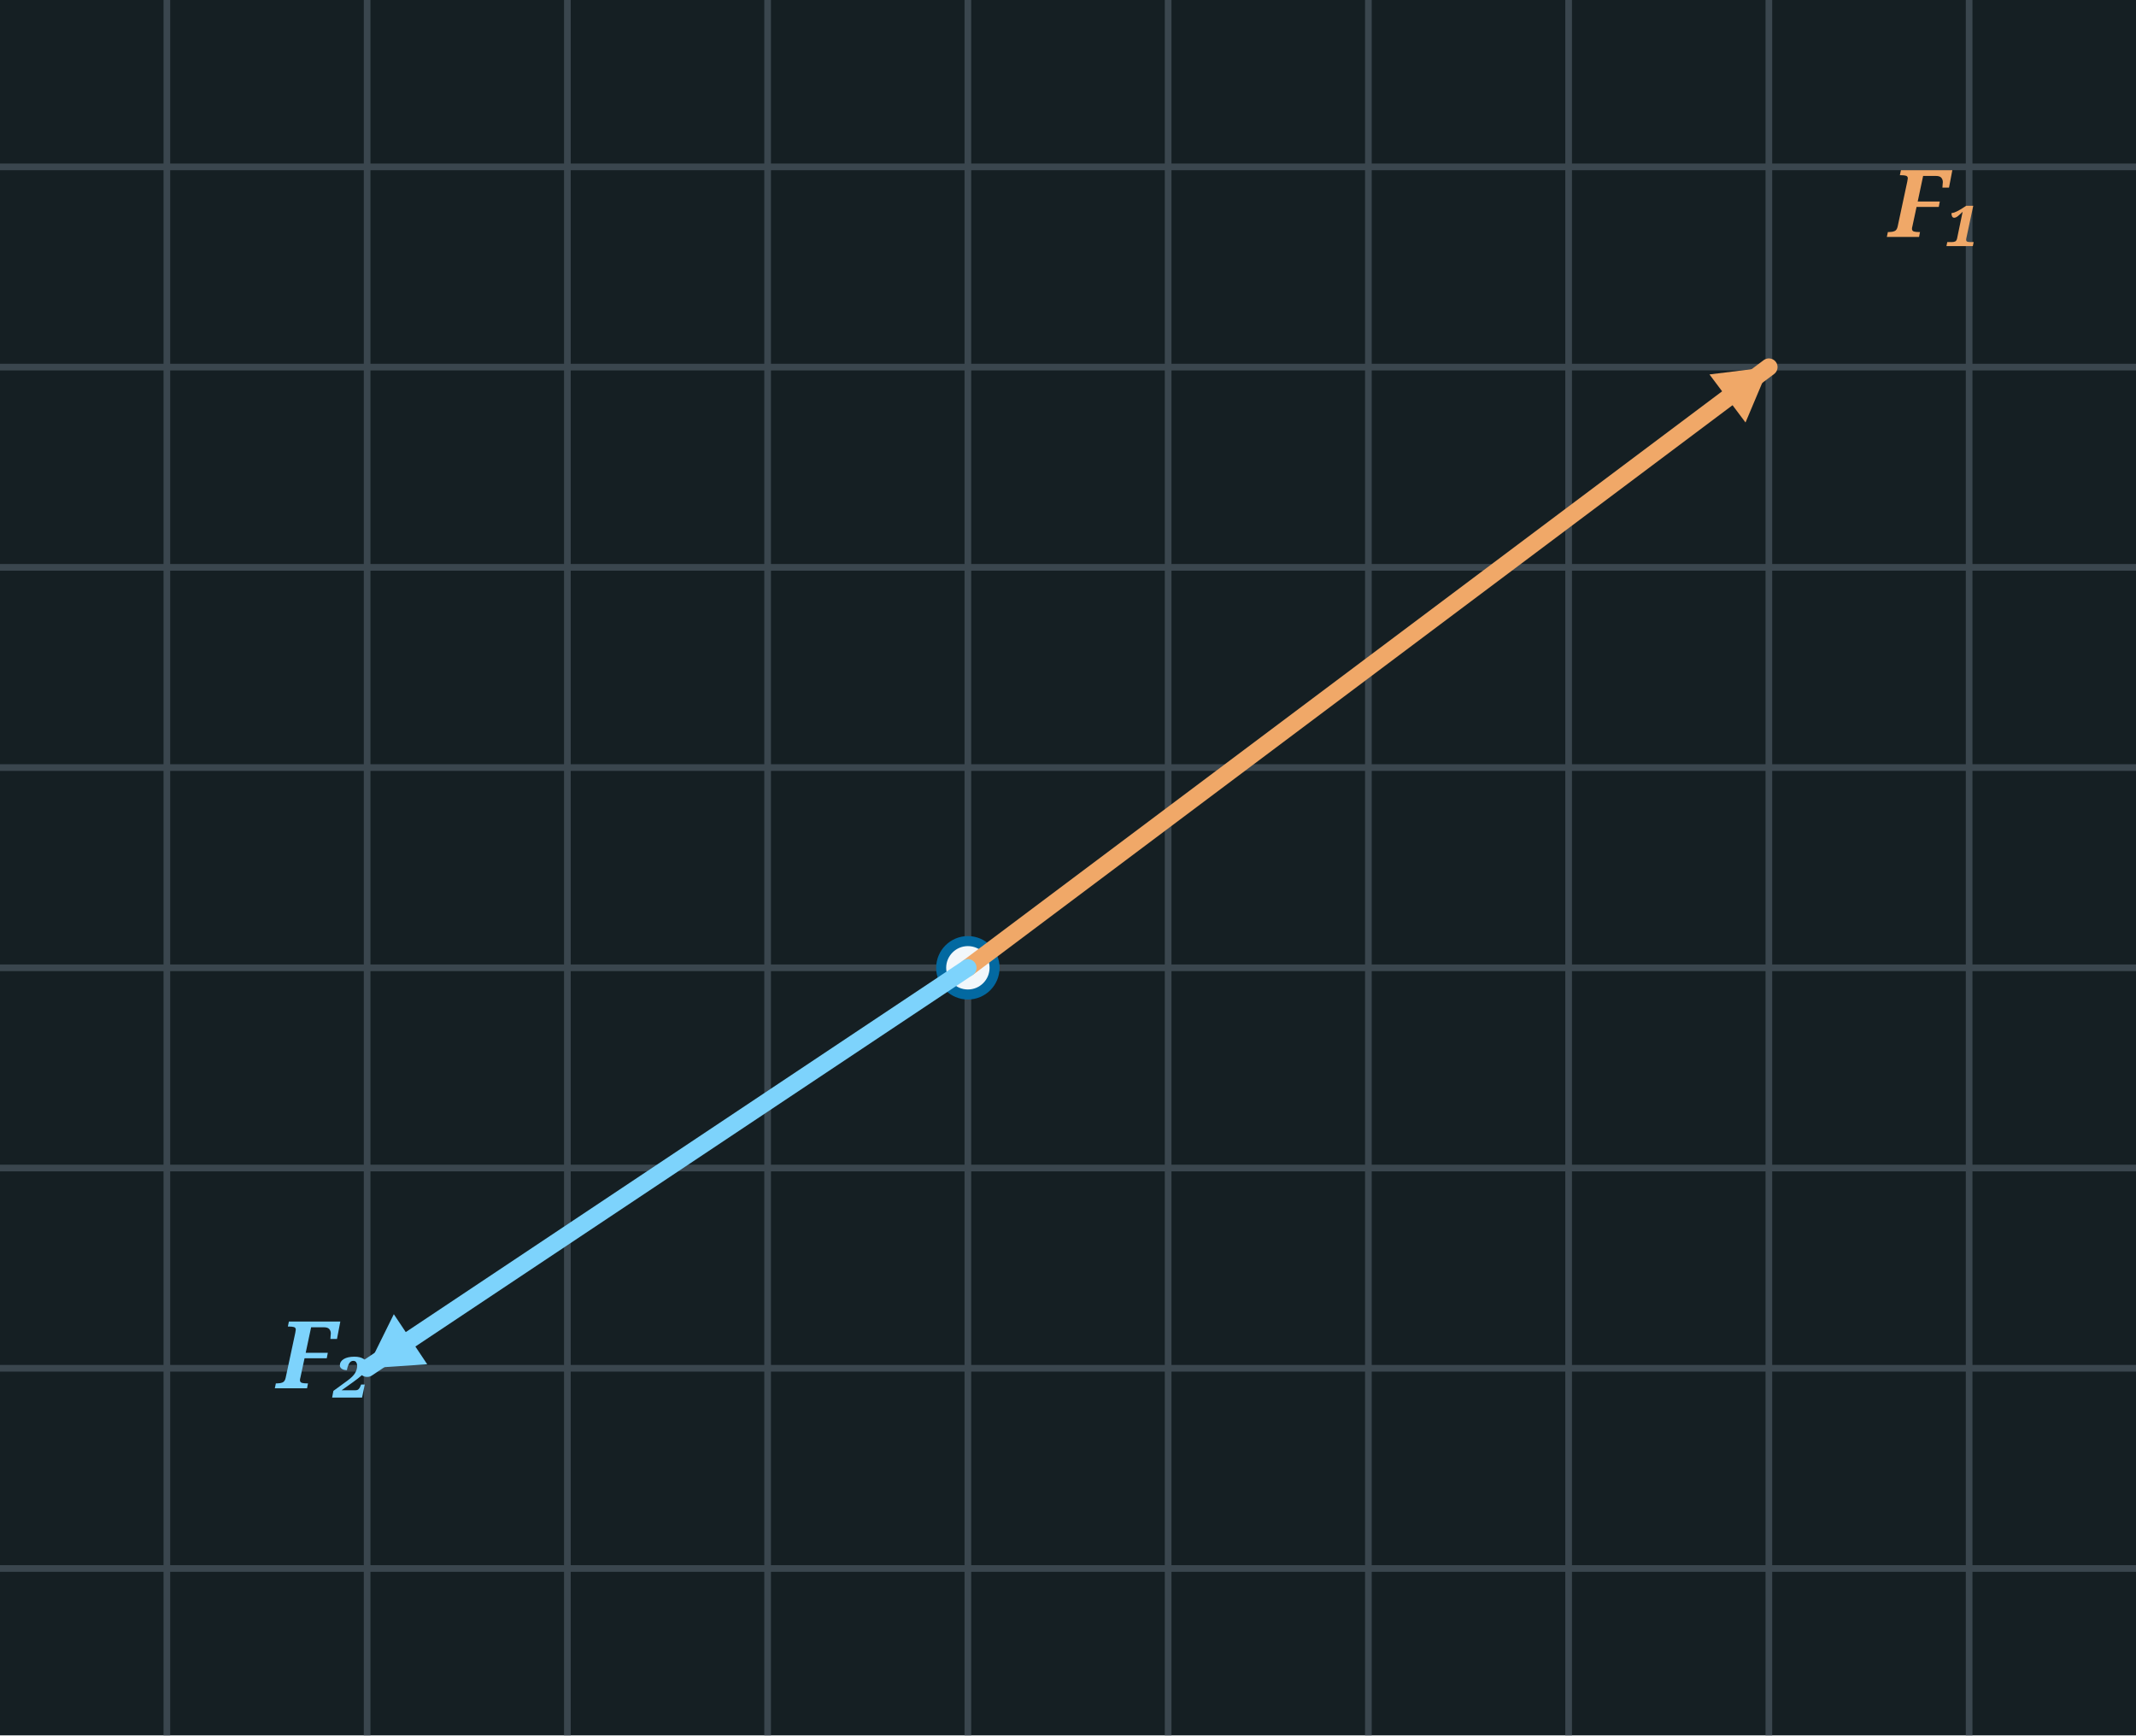
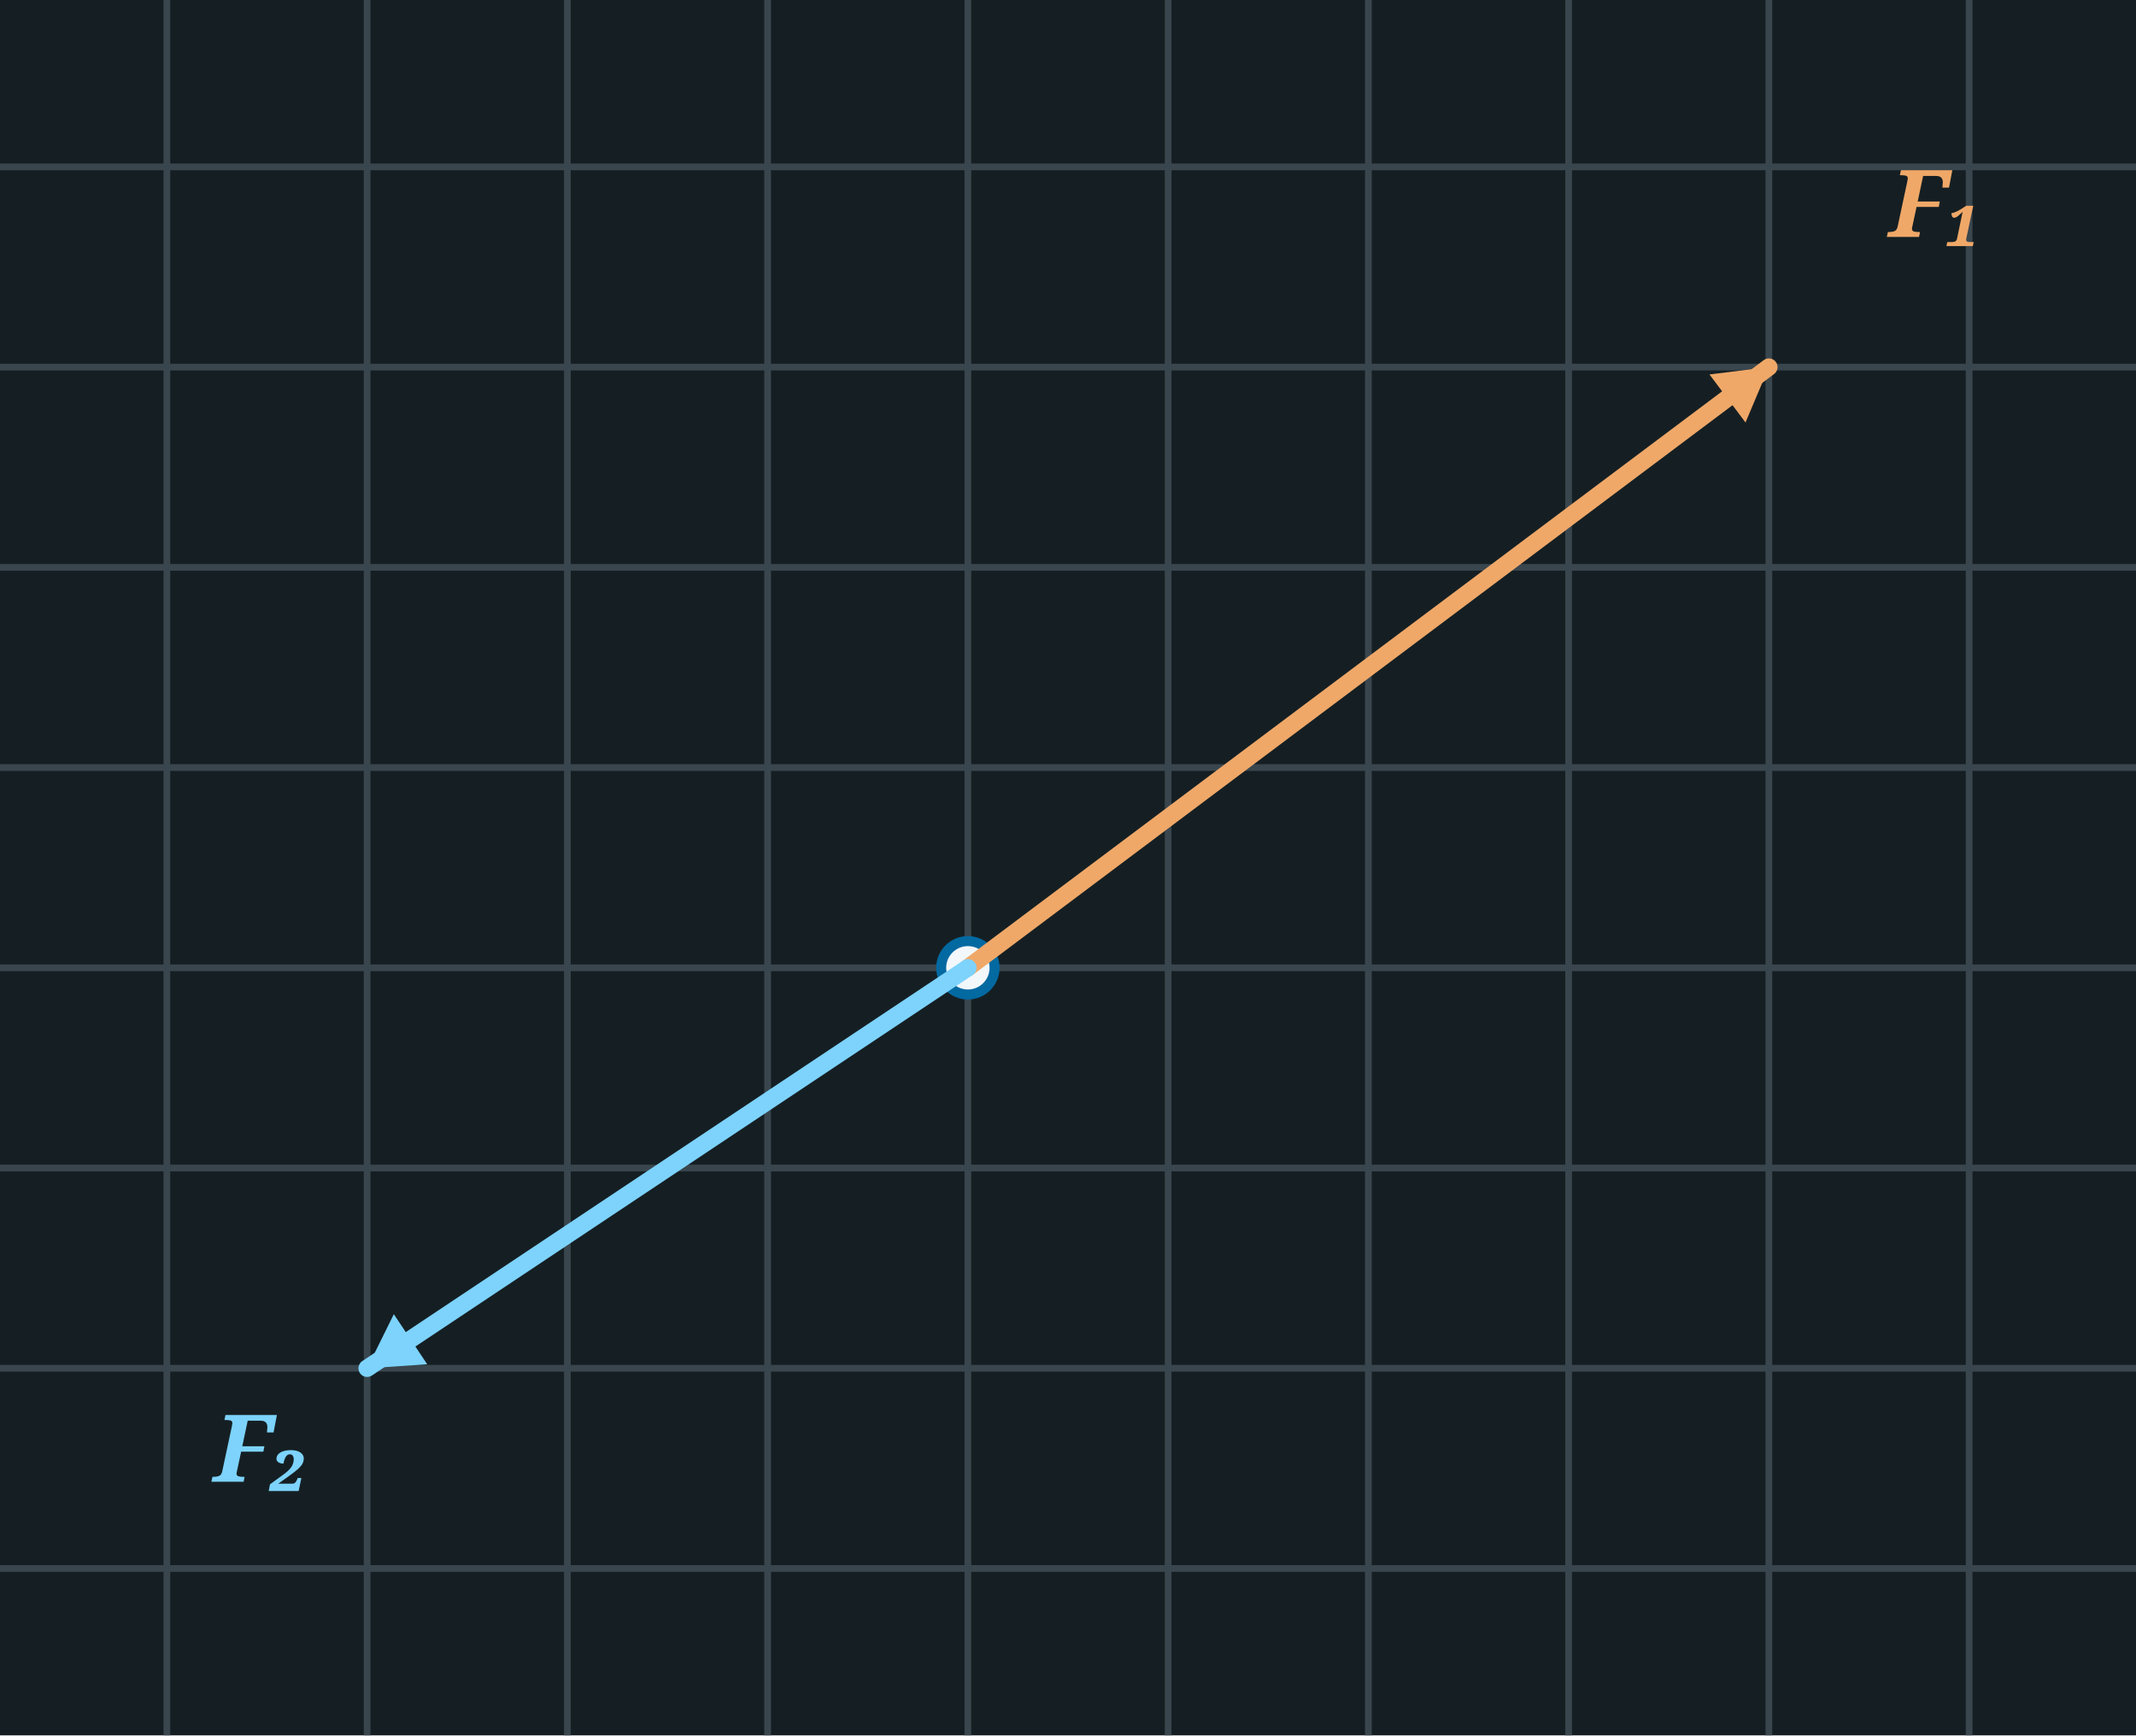
<svg xmlns="http://www.w3.org/2000/svg" width="320" height="260" viewBox="0 0 320 260">
  <rect x="0" y="0" width="320" height="260" fill="#151F23" />
  <line x1="25.0" y1="0" x2="25.0" y2="260" stroke="#3A464E" stroke-width="1" />
  <line x1="55.0" y1="0" x2="55.0" y2="260" stroke="#3A464E" stroke-width="1" />
  <line x1="85.0" y1="0" x2="85.0" y2="260" stroke="#3A464E" stroke-width="1" />
  <line x1="115.0" y1="0" x2="115.0" y2="260" stroke="#3A464E" stroke-width="1" />
  <line x1="145.0" y1="0" x2="145.0" y2="260" stroke="#3A464E" stroke-width="1" />
  <line x1="175.0" y1="0" x2="175.0" y2="260" stroke="#3A464E" stroke-width="1" />
  <line x1="205.0" y1="0" x2="205.0" y2="260" stroke="#3A464E" stroke-width="1" />
  <line x1="235.0" y1="0" x2="235.0" y2="260" stroke="#3A464E" stroke-width="1" />
  <line x1="265.0" y1="0" x2="265.0" y2="260" stroke="#3A464E" stroke-width="1" />
  <line x1="295.0" y1="0" x2="295.0" y2="260" stroke="#3A464E" stroke-width="1" />
  <line x1="0" y1="235.0" x2="320" y2="235.0" stroke="#3A464E" stroke-width="1" />
  <line x1="0" y1="205.0" x2="320" y2="205.0" stroke="#3A464E" stroke-width="1" />
  <line x1="0" y1="175.0" x2="320" y2="175.0" stroke="#3A464E" stroke-width="1" />
  <line x1="0" y1="145.0" x2="320" y2="145.0" stroke="#3A464E" stroke-width="1" />
  <line x1="0" y1="115.0" x2="320" y2="115.0" stroke="#3A464E" stroke-width="1" />
  <line x1="0" y1="85.0" x2="320" y2="85.0" stroke="#3A464E" stroke-width="1" />
  <line x1="0" y1="55.0" x2="320" y2="55.0" stroke="#3A464E" stroke-width="1" />
  <line x1="0" y1="25.0" x2="320" y2="25.0" stroke="#3A464E" stroke-width="1" />
  <circle cx="145.0" cy="145.0" r="4" fill="#F2F7FB" stroke="#0369a1" stroke-width="1.5" />
  <line x1="145.0" y1="145.0" x2="265.0" y2="55.0" stroke="#f0a868" stroke-width="2.6" stroke-linecap="round" />
  <polygon points="265.0,55.0 261.5,63.3 256.1,56.1" fill="#f0a868" />
  <text x="283.0" y="35.5" font-family="Georgia, serif" font-style="italic" font-weight="bold" font-size="14" fill="#f0a868">F₁</text>
  <line x1="145.0" y1="145.0" x2="55.0" y2="205.0" stroke="#7dd3fc" stroke-width="2.6" stroke-linecap="round" />
  <polygon points="55.0,205.0 59.0,196.9 64.0,204.4" fill="#7dd3fc" />
-   <text x="41.5" y="208.0" font-family="Georgia, serif" font-style="italic" font-weight="bold" font-size="14" fill="#7dd3fc">F₂</text>
+   <text x="32.0" y="222.0" font-family="Georgia, serif" font-style="italic" font-weight="bold" font-size="14" fill="#7dd3fc">F₂</text>
</svg>
